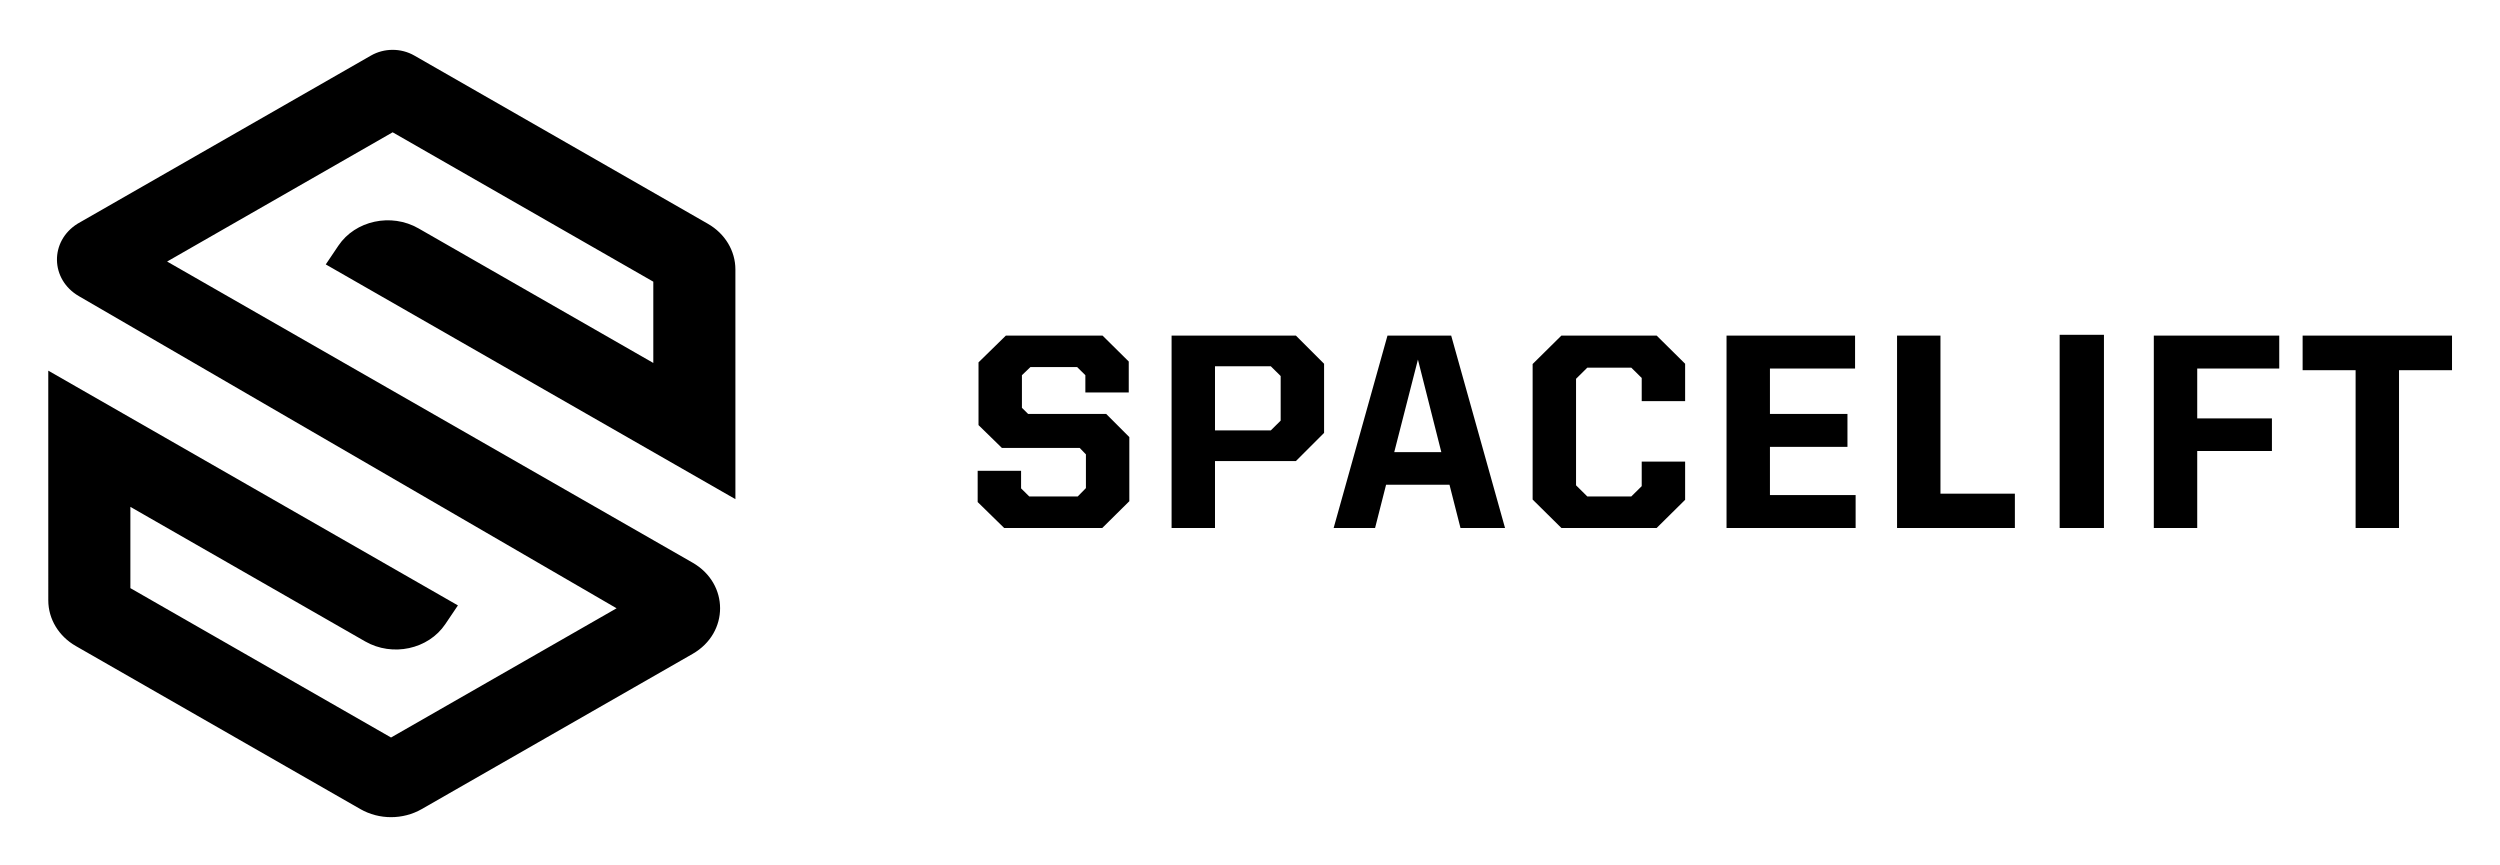
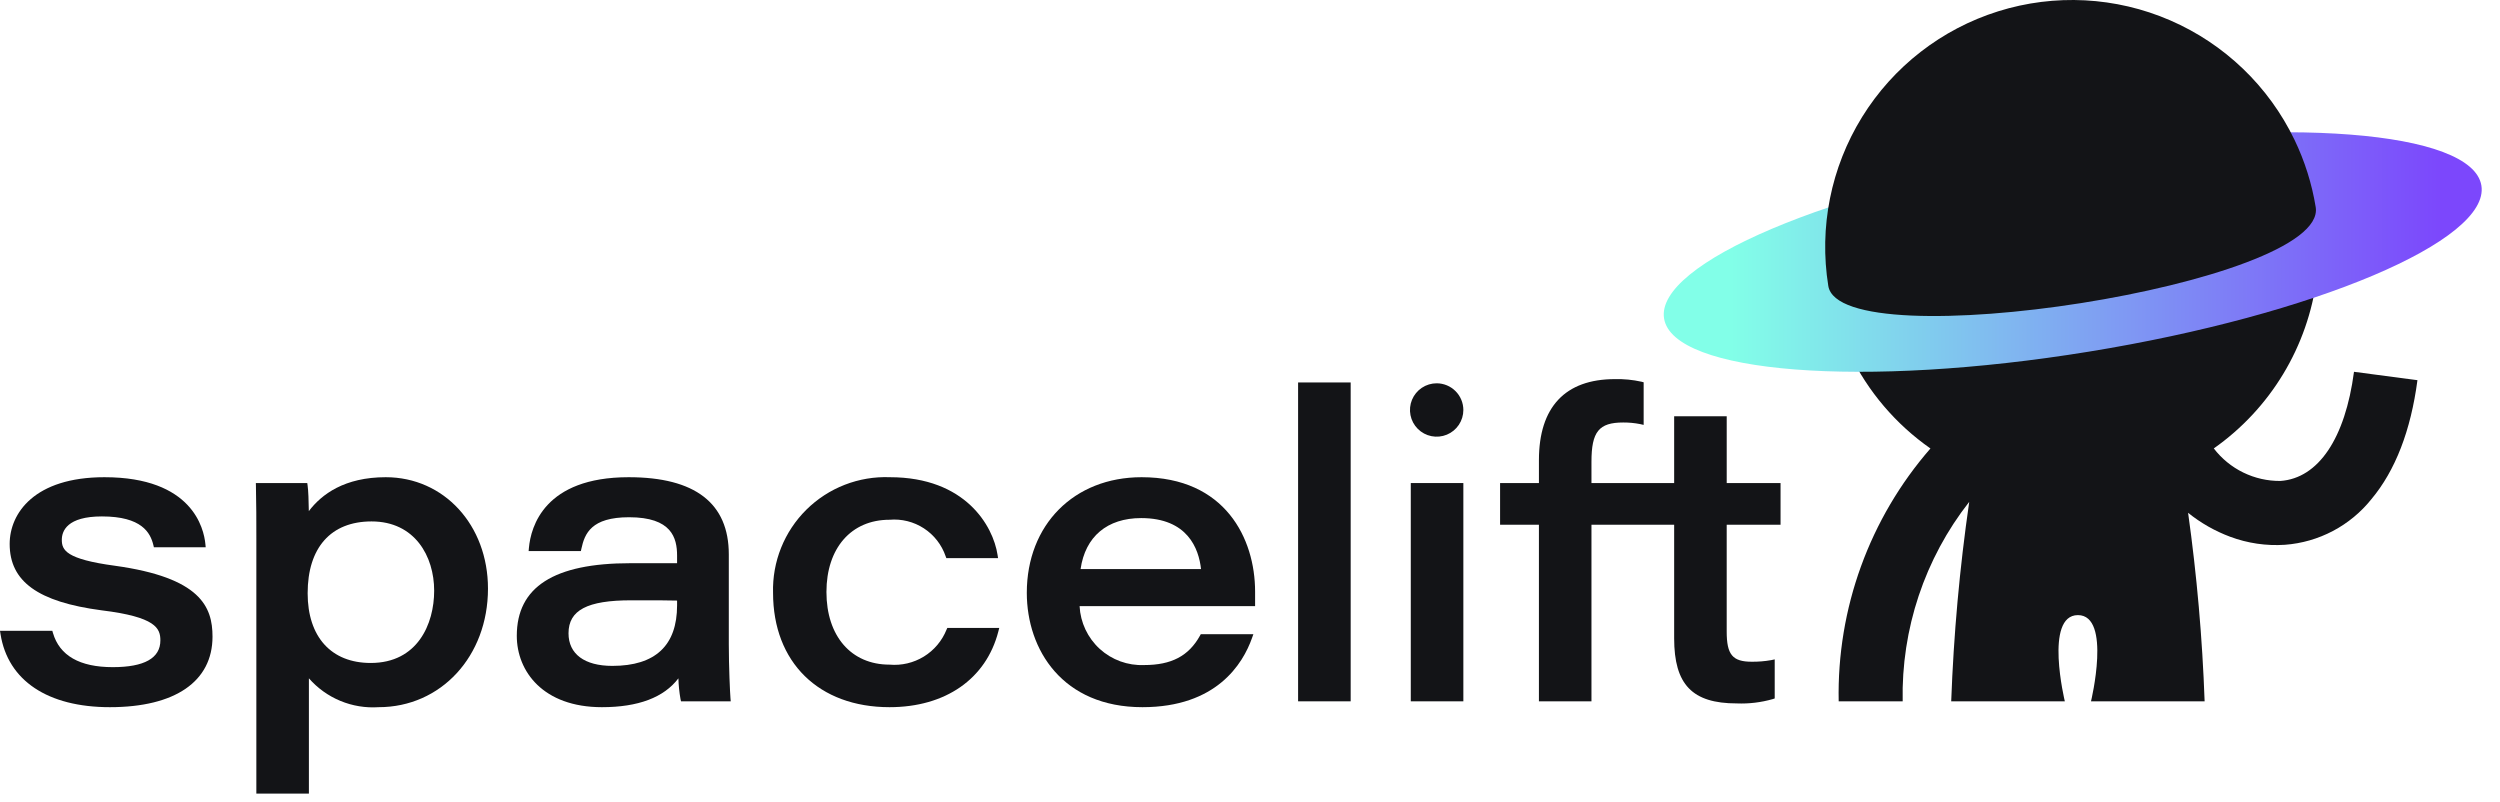
- <svg xmlns="http://www.w3.org/2000/svg" role="img" viewBox="-2.71 -2.96 147.55 51.05">
-   <g id="Page-1" fill="currentColor" fill-rule="evenodd" stroke="none" stroke-width="1">
-     <g id="landing" fill="currentColor" transform="translate(-44 -34)">
-       <g id="head" transform="translate(-10 -7)">
-         <g id="logo">
-           <g transform="translate(53 39)">
-             <path id="Combined-shape-273" d="M63.362,18.847 L64.909,20.377 L64.909,22.204 L62.348,22.204 L62.348,21.184 L61.865,20.706 L59.104,20.706 L58.604,21.184 L58.604,23.109 L58.97,23.471 L63.578,23.471 L64.943,24.837 L64.943,28.621 L63.346,30.201 L57.556,30.201 L55.992,28.671 L55.992,26.828 L58.554,26.828 L58.554,27.864 L59.037,28.341 L61.898,28.341 L62.381,27.848 L62.381,25.857 L62.015,25.478 L57.423,25.478 L56.042,24.129 L56.042,20.427 L57.656,18.847 L63.362,18.847 Z M74.774,18.847 L76.437,20.509 L76.437,24.59 L74.774,26.252 L69.999,26.252 L69.999,30.201 L67.437,30.201 L67.437,18.847 L74.774,18.847 Z M83.939,18.847 L87.117,30.201 L84.488,30.201 L83.839,27.65 L80.096,27.65 L79.447,30.201 L77.002,30.201 L80.179,18.847 L83.939,18.847 Z M96.066,18.847 L97.746,20.509 L97.746,22.714 L95.184,22.714 L95.184,21.348 L94.569,20.739 L91.973,20.739 L91.308,21.397 L91.308,27.683 L91.973,28.341 L94.569,28.341 L95.184,27.733 L95.184,26.285 L97.746,26.285 L97.746,28.539 L96.066,30.201 L90.443,30.201 L88.746,28.523 L88.746,20.525 L90.443,18.847 L96.066,18.847 Z M107.776,18.847 L107.776,20.789 L102.752,20.789 L102.752,23.471 L107.327,23.471 L107.327,25.413 L102.752,25.413 L102.752,28.259 L107.809,28.259 L107.809,30.201 L100.19,30.201 L100.19,18.847 L107.776,18.847 Z M112.816,18.847 L112.816,28.177 L117.208,28.177 L117.208,30.201 L110.254,30.201 L110.254,18.847 L112.816,18.847 Z M132.811,18.847 L132.811,20.789 L127.97,20.789 L127.97,23.734 L132.379,23.734 L132.379,25.659 L127.97,25.659 L127.97,30.201 L125.408,30.201 L125.408,18.847 L132.811,18.847 Z M143.008,18.847 L143.008,20.888 L139.88,20.888 L139.88,30.201 L137.318,30.201 L137.318,20.888 L134.191,20.888 L134.191,18.847 L143.008,18.847 Z M122.465,18.801 L122.465,30.201 L119.851,30.201 L119.851,18.801 L122.465,18.801 Z M81.976,20.262 L80.578,25.725 L83.357,25.725 L81.976,20.262 Z M73.293,20.657 L69.999,20.657 L69.999,24.442 L73.293,24.442 L73.875,23.866 L73.875,21.233 L73.293,20.657 Z" />
-             <path id="Shape-1-copy-2" d="M19.558,46.792 L2.762,37.167 C1.754,36.589 1.141,35.572 1.14,34.476 L1.139,20.916 L25.316,34.771 L24.571,35.877 C23.571,37.363 21.454,37.82 19.843,36.897 L5.985,28.955 L5.985,33.752 L21.369,42.568 L34.681,34.941 L2.945,16.518 C1.253,15.536 1.214,13.273 2.871,12.241 L2.871,12.241 C5.956,10.473 20.186,2.318 20.186,2.318 L20.186,2.318 C20.969,1.87 21.959,1.87 22.742,2.318 L40.071,12.249 C41.08,12.827 41.693,13.845 41.693,14.941 L41.694,28.5 L17.517,14.646 L18.262,13.539 C19.262,12.053 21.379,11.596 22.99,12.519 L36.848,20.462 L36.848,15.665 L21.464,6.848 L8.153,14.476 L39.168,32.249 C41.33,33.489 41.33,36.393 39.168,37.632 L23.181,46.792 C22.071,47.428 20.667,47.428 19.558,46.792 Z" />
-           </g>
-         </g>
-       </g>
-     </g>
-   </g>
+ <svg xmlns="http://www.w3.org/2000/svg" width="234" height="75" viewBox="0 0 234 75" fill="none">
+   <path d="M220.334 34.801C219.51 41.042 217 44.766 213.447 45.017C212.243 45.027 211.053 44.758 209.97 44.229C208.888 43.701 207.944 42.929 207.211 41.973C209.836 40.126 212.049 37.753 213.708 35.005C215.368 32.258 216.438 29.195 216.851 26.012C202.639 30.244 187.94 32.62 173.119 33.082C174.839 36.647 177.446 39.71 180.69 41.977C174.986 48.525 171.924 56.962 172.101 65.645H178.091C177.949 58.888 180.15 52.29 184.32 46.971C183.424 53.161 182.861 59.394 182.633 65.645H193.268C193.268 65.645 191.317 57.581 194.493 57.574C197.668 57.581 195.718 65.645 195.718 65.645H206.353C206.142 59.74 205.626 53.85 204.806 47.998C205.99 48.952 207.319 49.709 208.743 50.24C210.379 50.851 212.126 51.108 213.869 50.992C215.439 50.875 216.968 50.435 218.36 49.7C219.753 48.966 220.979 47.952 221.963 46.722C224.201 44.05 225.65 40.303 226.273 35.585L220.334 34.801Z" fill="#131417" />
+   <path d="M195.524 32.914C216.65 29.477 233.096 22.517 232.258 17.367C231.42 12.219 213.616 10.831 192.491 14.267C171.365 17.704 154.919 24.665 155.757 29.814C156.595 34.963 174.399 36.351 195.524 32.914Z" fill="url(#paint0_linear_360_221)" />
+   <path d="M10.748 52.953C6.16 52.333 5.786 51.486 5.786 50.526C5.786 49.708 6.274 48.337 9.539 48.337C13.274 48.337 14.077 49.868 14.355 51.019L14.405 51.227H19.253L19.225 50.931C19.087 49.461 18 44.667 9.774 44.667C3.228 44.667 0.905 48.034 0.905 50.917C0.905 54.426 3.557 56.341 9.506 57.126C14.591 57.746 15.011 58.811 15.011 59.942C15.011 61.602 13.512 62.445 10.554 62.445C7.457 62.445 5.574 61.368 4.955 59.242L4.898 59.046H0L0.05 59.36C0.74 63.702 4.469 66.192 10.282 66.192C16.388 66.192 19.891 63.785 19.891 59.59C19.892 56.801 18.784 54.065 10.748 52.953Z" fill="#131417" />
+   <path d="M36.105 44.667C32.261 44.667 30.103 46.257 28.906 47.843C28.894 46.885 28.86 45.915 28.793 45.447L28.76 45.214H23.948L23.955 45.493C23.994 47.13 23.994 48.809 23.994 50.448V74.279H28.913V63.49C29.72 64.412 30.728 65.135 31.86 65.604C32.992 66.073 34.217 66.274 35.439 66.192C41.274 66.192 45.675 61.422 45.675 55.098C45.675 49.151 41.56 44.667 36.105 44.667ZM40.638 55.292C40.638 58.411 39.083 62.054 34.698 62.054C31.003 62.054 28.796 59.614 28.796 55.527C28.796 51.255 30.976 48.805 34.777 48.805C38.826 48.805 40.638 52.063 40.638 55.292Z" fill="#131417" />
+   <path d="M68.216 60.293V51.893C68.216 47.099 65.061 44.667 58.841 44.667C50.959 44.667 49.688 49.294 49.506 51.283L49.48 51.579H54.371L54.417 51.364C54.725 49.937 55.347 48.414 58.881 48.414C62.864 48.414 63.375 50.337 63.375 52.011V52.716H58.997C51.848 52.716 48.372 54.94 48.372 59.513C48.372 62.837 50.835 66.192 56.34 66.192C59.739 66.192 62.142 65.285 63.498 63.493C63.516 64.144 63.582 64.793 63.695 65.435L63.744 65.645H68.397L68.372 65.35C68.332 64.875 68.216 62.4 68.216 60.293ZM53.213 59.278C53.213 57.113 54.966 56.189 59.075 56.189C61.4 56.189 62.718 56.189 63.375 56.214V56.66C63.375 60.421 61.336 62.327 57.317 62.327C54.709 62.327 53.213 61.216 53.213 59.278V59.278Z" fill="#131417" />
+   <path d="M88.598 58.93C88.179 59.978 87.434 60.864 86.472 61.455C85.509 62.045 84.382 62.31 83.258 62.21C79.672 62.21 77.355 59.541 77.355 55.41C77.355 51.303 79.672 48.649 83.258 48.649C84.39 48.55 85.522 48.832 86.475 49.452C87.427 50.071 88.144 50.992 88.512 52.067L88.579 52.244H93.419L93.37 51.931C92.956 49.233 90.366 44.667 83.296 44.667C81.855 44.611 80.417 44.852 79.072 45.374C77.728 45.897 76.505 46.69 75.479 47.704C74.454 48.719 73.647 49.933 73.111 51.272C72.574 52.611 72.318 54.046 72.358 55.488C72.358 61.99 76.637 66.192 83.258 66.192C88.493 66.192 92.302 63.544 93.444 59.111L93.531 58.772H88.671L88.598 58.93Z" fill="#131417" />
+   <path d="M106.852 44.667C100.527 44.667 96.109 49.117 96.109 55.488C96.109 60.816 99.455 66.192 106.93 66.192C113.86 66.192 116.331 62.137 117.188 59.72L117.317 59.358H112.395L112.318 59.498C111.261 61.401 109.648 62.249 107.086 62.249C105.557 62.311 104.065 61.767 102.934 60.735C101.804 59.702 101.127 58.265 101.05 56.736H117.477V55.371C117.477 50.434 114.694 44.667 106.852 44.667ZM106.813 48.493C111.165 48.493 112.207 51.356 112.416 53.263H101.143C101.58 50.226 103.632 48.493 106.813 48.493V48.493Z" fill="#131417" />
+   <path d="M126.423 35.798H121.502V65.644H126.423V35.798Z" fill="#131417" />
+   <path d="M134.472 35.877C133.978 35.877 133.495 36.023 133.084 36.298C132.673 36.572 132.353 36.962 132.164 37.419C131.975 37.875 131.925 38.378 132.022 38.862C132.118 39.347 132.356 39.792 132.705 40.141C133.055 40.491 133.5 40.729 133.984 40.825C134.469 40.922 134.971 40.872 135.428 40.683C135.884 40.494 136.274 40.174 136.549 39.763C136.823 39.352 136.97 38.869 136.97 38.375C136.969 37.713 136.706 37.078 136.237 36.61C135.769 36.141 135.134 35.878 134.472 35.877V35.877Z" fill="#131417" />
+   <path d="M136.97 45.214H132.049V65.644H136.97V45.214Z" fill="#131417" />
+   <path d="M166.66 49.118V45.214H161.62V38.963H156.701V45.214H148.961V43.22C148.961 40.403 149.656 39.545 151.934 39.545C152.464 39.542 152.993 39.592 153.514 39.694L153.846 39.771V35.783L153.645 35.729C152.827 35.547 151.99 35.465 151.152 35.486C146.502 35.486 144.044 38.106 144.044 43.063V45.214H140.408V49.118H144.043V65.644H148.961V49.118H156.701V59.748C156.701 64.075 158.398 65.84 162.559 65.84C163.697 65.886 164.834 65.749 165.928 65.436L166.113 65.374V61.718L165.785 61.788C165.184 61.894 164.575 61.944 163.965 61.938C162.166 61.938 161.619 61.28 161.619 59.122V49.118L166.66 49.118Z" fill="#131417" />
+   <path d="M214.759 13.073C212.349 8.074 208.221 4.11 203.129 1.904C198.037 -0.302 192.321 -0.602 187.026 1.06C181.731 2.722 177.211 6.233 174.292 10.953C171.373 15.673 170.25 21.286 171.129 26.765C172.243 33.658 217.917 26.61 216.75 19.39C216.394 17.2 215.723 15.072 214.759 13.073V13.073Z" fill="#131417" />
+   <defs>
+     <linearGradient id="paint0_linear_360_221" x1="155.726" y1="23.591" x2="232.289" y2="23.591" gradientUnits="userSpaceOnUse">
+       <stop offset="0.082" stop-color="#82FFE8" />
+       <stop offset="0.951" stop-color="#7C47FC" />
+     </linearGradient>
+   </defs>
</svg>
